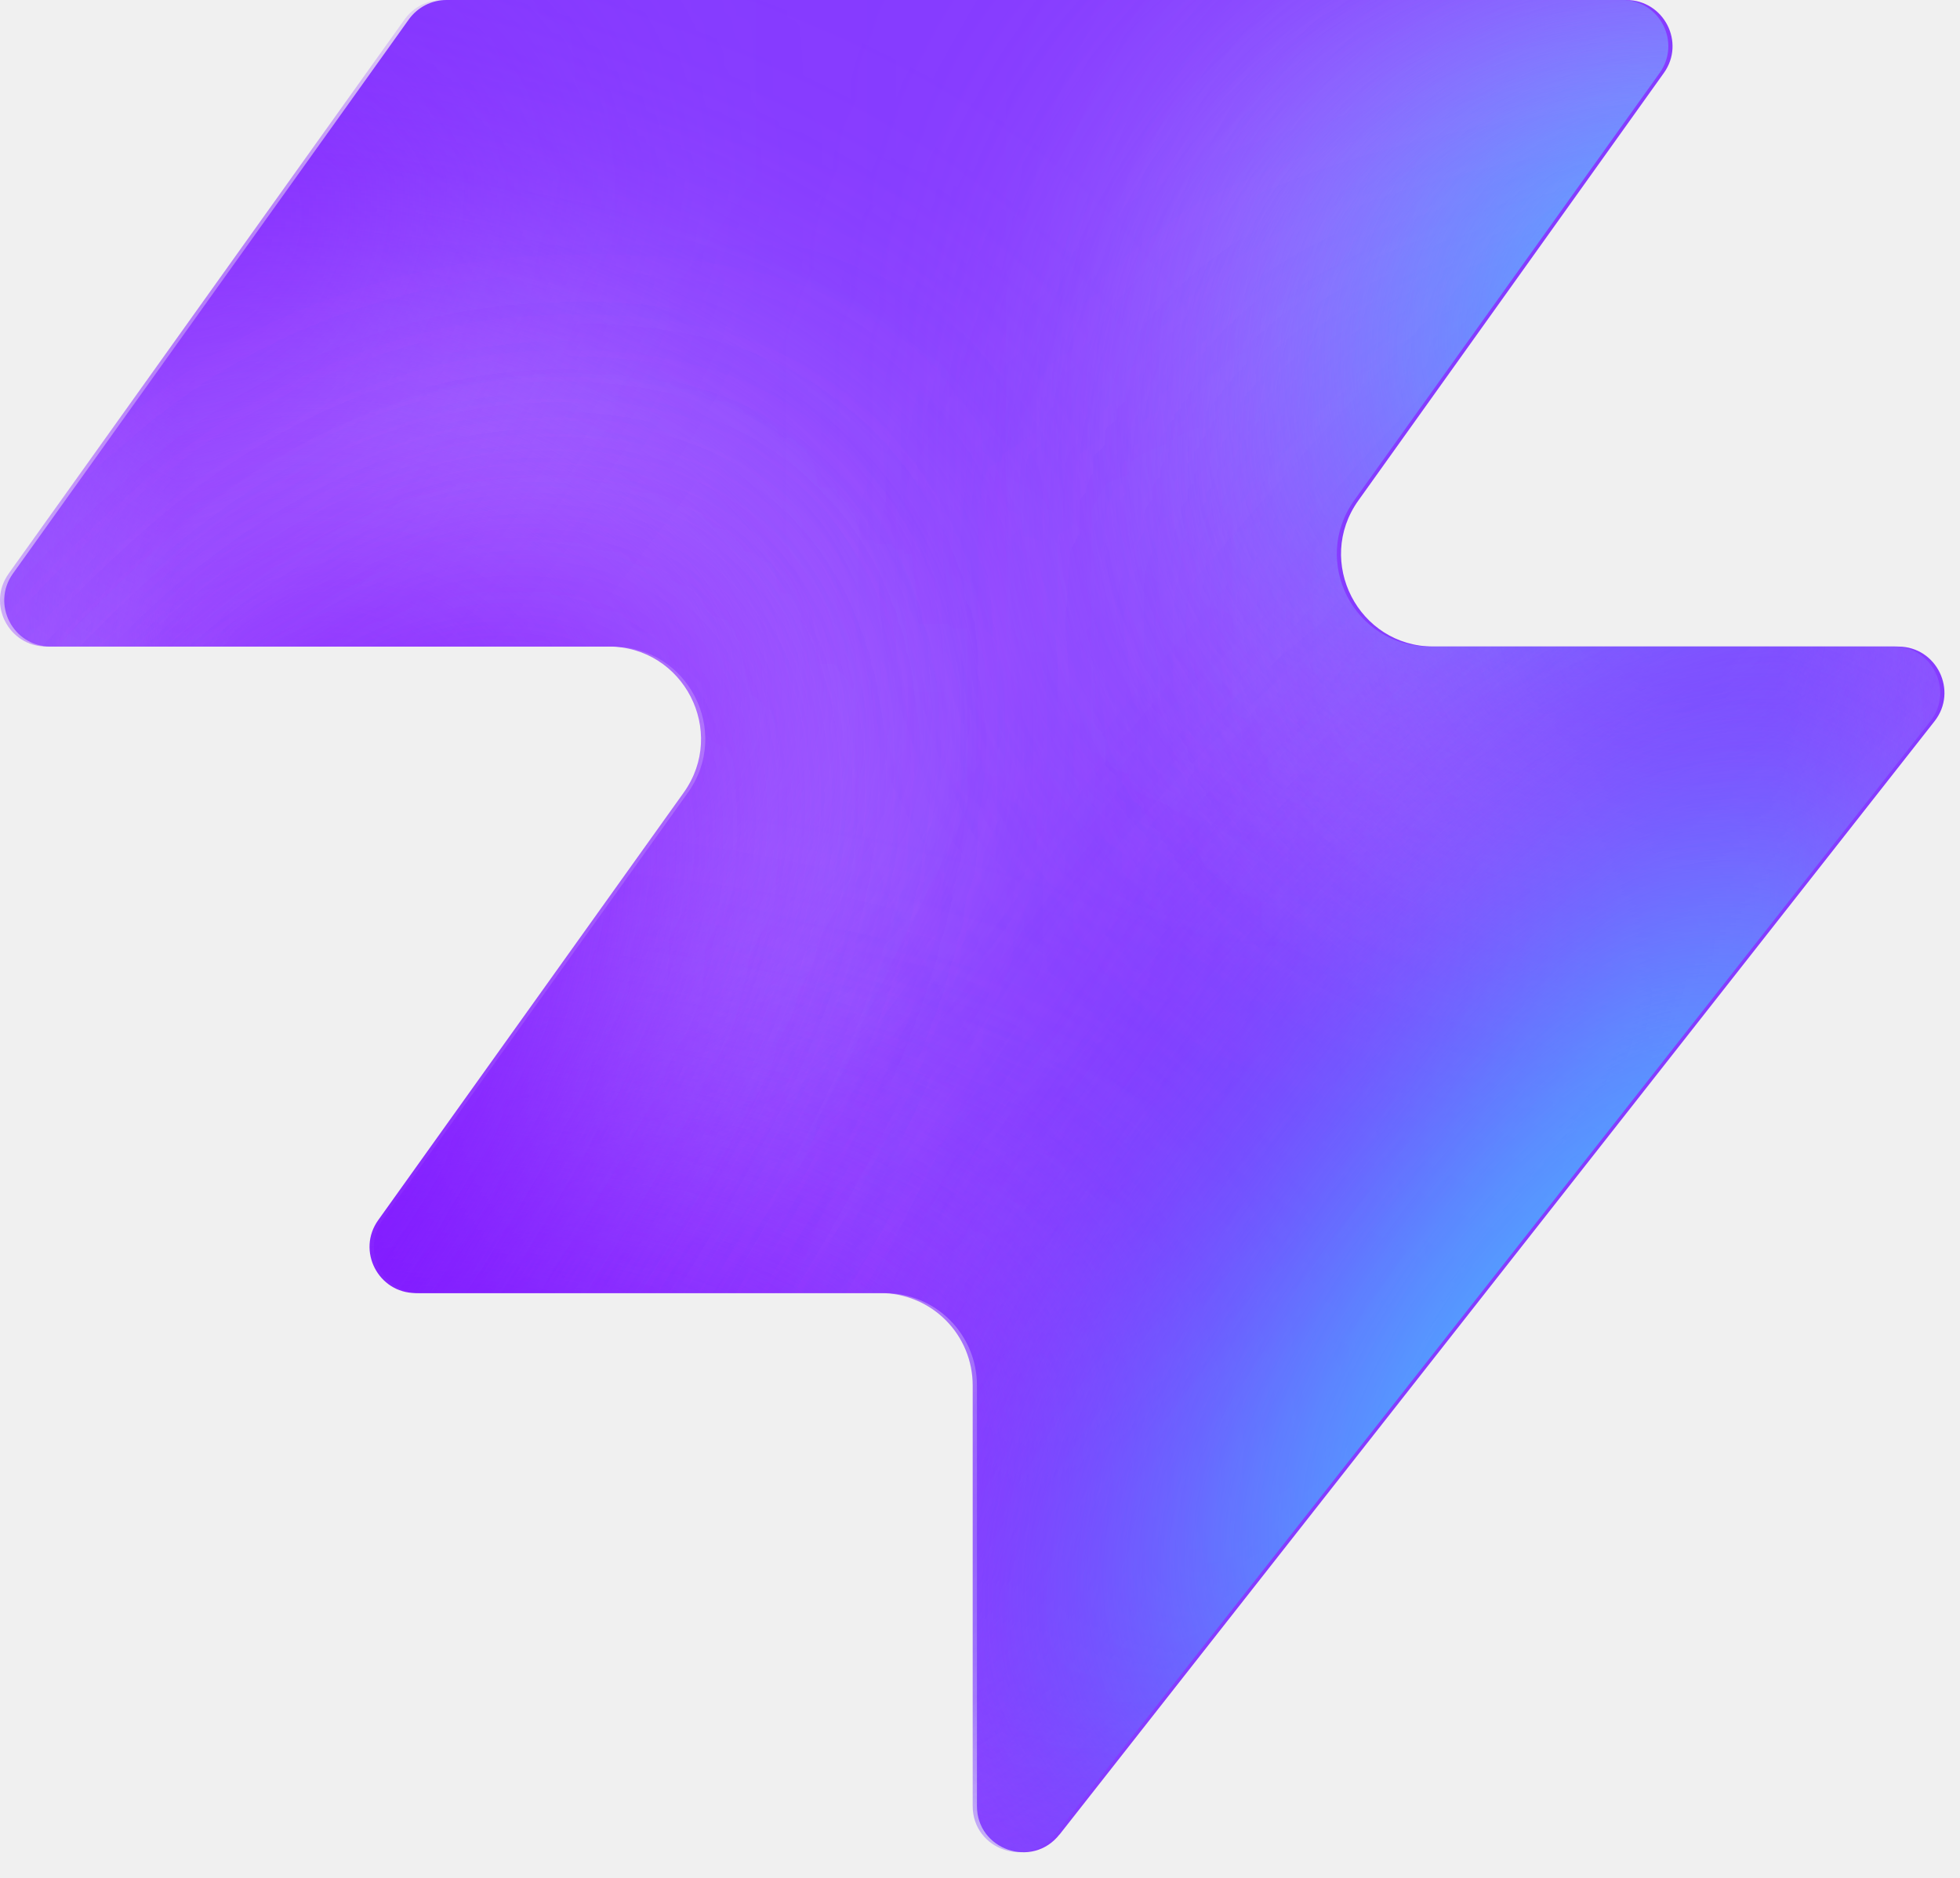
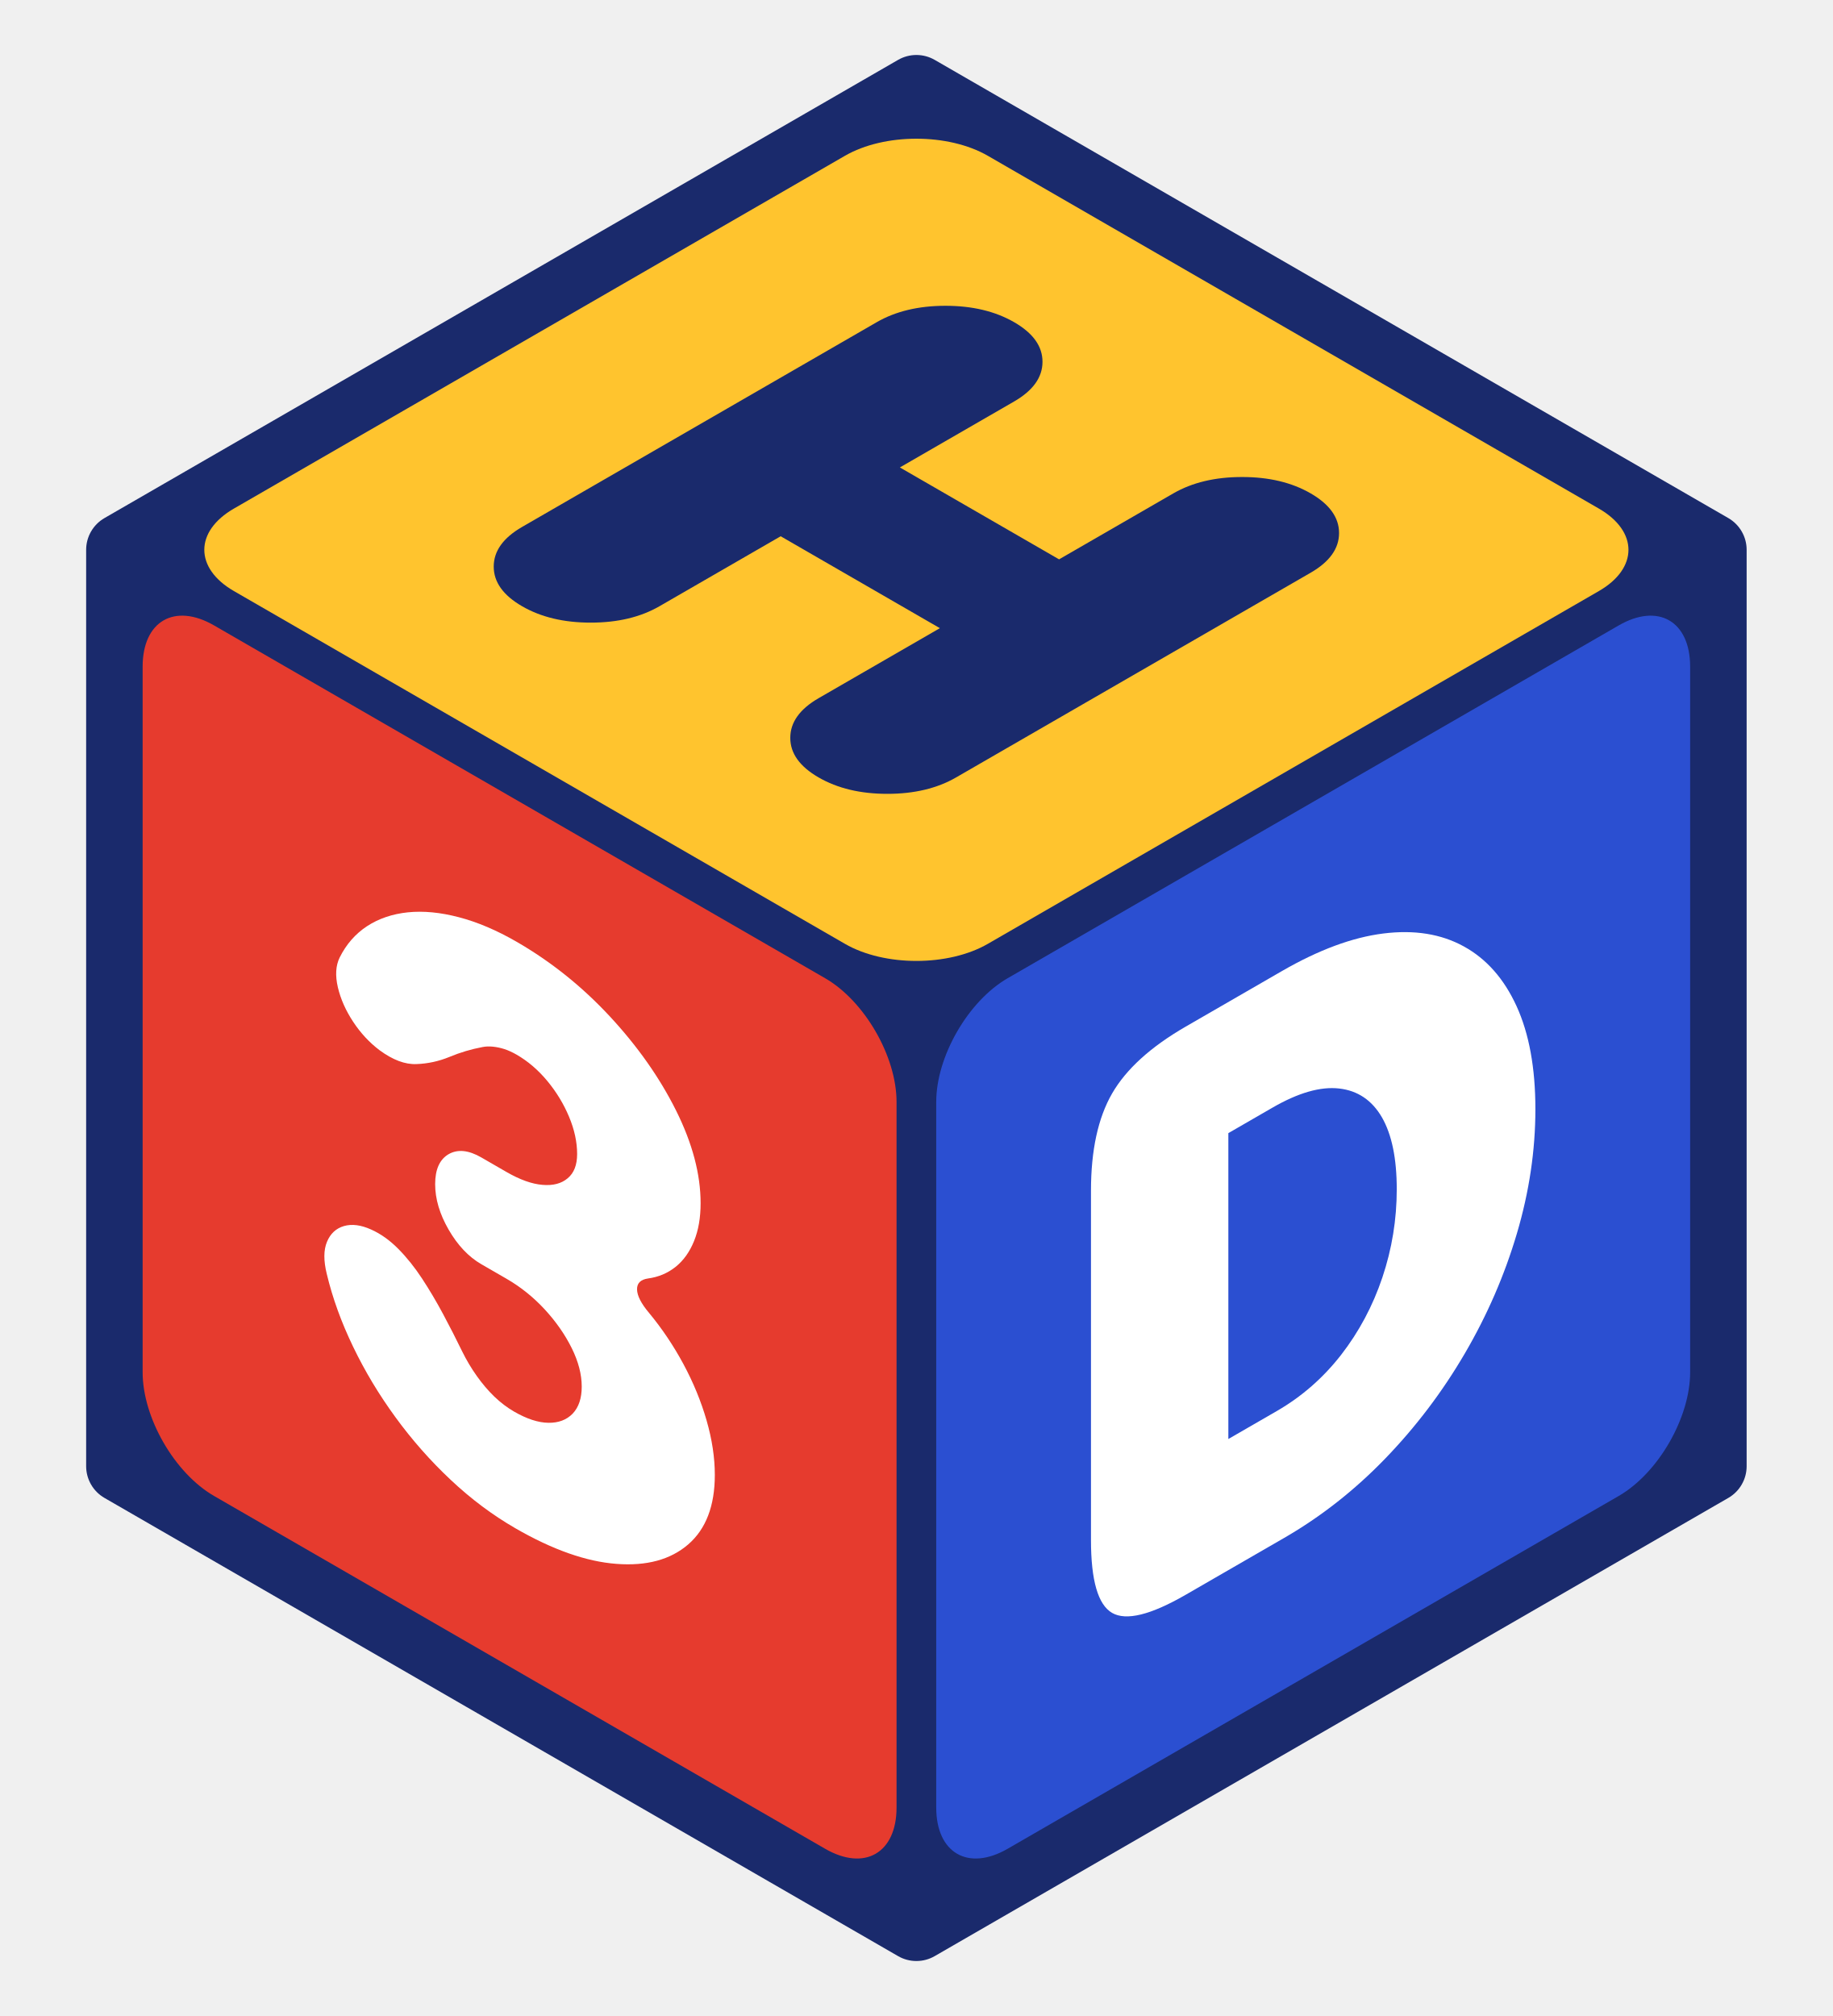
- <svg xmlns="http://www.w3.org/2000/svg" width="48" height="46" fill="none" viewBox="0 0 48 46">
-   <path fill="#863bff" d="M25.946 44.938c-.664.845-2.021.375-2.021-.698V33.937a2.26 2.26 0 0 0-2.262-2.262H10.287c-.92 0-1.456-1.04-.92-1.788l7.48-10.471c1.07-1.497 0-3.578-1.842-3.578H1.237c-.92 0-1.456-1.04-.92-1.788L10.013.474c.214-.297.556-.474.92-.474h28.894c.92 0 1.456 1.04.92 1.788l-7.48 10.471c-1.07 1.498 0 3.579 1.842 3.579h11.377c.943 0 1.473 1.088.89 1.83L25.947 44.94z" style="fill:#863bff;fill:color(display-p3 .525 .23 1);fill-opacity:1" />
-   <mask id="a" width="48" height="46" x="0" y="0" maskUnits="userSpaceOnUse" style="mask-type:alpha">
-     <path fill="#000" d="M25.842 44.938c-.664.844-2.021.375-2.021-.698V33.937a2.26 2.26 0 0 0-2.262-2.262H10.183c-.92 0-1.456-1.04-.92-1.788l7.48-10.471c1.07-1.498 0-3.579-1.842-3.579H1.133c-.92 0-1.456-1.04-.92-1.787L9.91.473c.214-.297.556-.474.92-.474h28.894c.92 0 1.456 1.04.92 1.788l-7.48 10.471c-1.07 1.498 0 3.578 1.842 3.578h11.377c.943 0 1.473 1.088.89 1.832L25.843 44.94z" style="fill:#000;fill-opacity:1" />
-   </mask>
-   <g mask="url(#a)">
-     <g filter="url(#b)">
-       <ellipse cx="5.508" cy="14.704" fill="#ede6ff" rx="5.508" ry="14.704" style="fill:#ede6ff;fill:color(display-p3 .927 .903 1);fill-opacity:1" transform="matrix(.00324 1 1 -.00324 -4.47 31.516)" />
-     </g>
-     <g filter="url(#c)">
-       <ellipse cx="10.399" cy="29.851" fill="#ede6ff" rx="10.399" ry="29.851" style="fill:#ede6ff;fill:color(display-p3 .927 .903 1);fill-opacity:1" transform="matrix(.00324 1 1 -.00324 -39.328 7.883)" />
-     </g>
-     <g filter="url(#d)">
-       <ellipse cx="5.508" cy="30.487" fill="#7e14ff" rx="5.508" ry="30.487" style="fill:#7e14ff;fill:color(display-p3 .492 .077 1);fill-opacity:1" transform="rotate(89.814 -25.913 -14.639)scale(1 -1)" />
-     </g>
-     <g filter="url(#e)">
-       <ellipse cx="5.508" cy="30.599" fill="#7e14ff" rx="5.508" ry="30.599" style="fill:#7e14ff;fill:color(display-p3 .492 .077 1);fill-opacity:1" transform="rotate(89.814 -32.644 -3.334)scale(1 -1)" />
-     </g>
-     <g filter="url(#f)">
-       <ellipse cx="5.508" cy="30.599" fill="#7e14ff" rx="5.508" ry="30.599" style="fill:#7e14ff;fill:color(display-p3 .492 .077 1);fill-opacity:1" transform="matrix(.00324 1 1 -.00324 -34.34 30.47)" />
-     </g>
-     <g filter="url(#g)">
-       <ellipse cx="14.072" cy="22.078" fill="#ede6ff" rx="14.072" ry="22.078" style="fill:#ede6ff;fill:color(display-p3 .927 .903 1);fill-opacity:1" transform="rotate(93.35 24.506 48.493)scale(-1 1)" />
-     </g>
-     <g filter="url(#h)">
-       <ellipse cx="3.47" cy="21.501" fill="#7e14ff" rx="3.47" ry="21.501" style="fill:#7e14ff;fill:color(display-p3 .492 .077 1);fill-opacity:1" transform="rotate(89.009 28.708 47.59)scale(-1 1)" />
-     </g>
-     <g filter="url(#i)">
-       <ellipse cx="3.47" cy="21.501" fill="#7e14ff" rx="3.47" ry="21.501" style="fill:#7e14ff;fill:color(display-p3 .492 .077 1);fill-opacity:1" transform="rotate(89.009 28.708 47.59)scale(-1 1)" />
-     </g>
-     <g filter="url(#j)">
-       <ellipse cx=".387" cy="8.972" fill="#7e14ff" rx="4.407" ry="29.108" style="fill:#7e14ff;fill:color(display-p3 .492 .077 1);fill-opacity:1" transform="rotate(39.51 .387 8.972)" />
-     </g>
-     <g filter="url(#k)">
-       <ellipse cx="47.523" cy="-6.092" fill="#7e14ff" rx="4.407" ry="29.108" style="fill:#7e14ff;fill:color(display-p3 .492 .077 1);fill-opacity:1" transform="rotate(37.892 47.523 -6.092)" />
-     </g>
-     <g filter="url(#l)">
-       <ellipse cx="41.412" cy="6.333" fill="#47bfff" rx="5.971" ry="9.665" style="fill:#47bfff;fill:color(display-p3 .28 .748 1);fill-opacity:1" transform="rotate(37.892 41.412 6.333)" />
-     </g>
-     <g filter="url(#m)">
-       <ellipse cx="-1.879" cy="38.332" fill="#7e14ff" rx="4.407" ry="29.108" style="fill:#7e14ff;fill:color(display-p3 .492 .077 1);fill-opacity:1" transform="rotate(37.892 -1.88 38.332)" />
-     </g>
-     <g filter="url(#n)">
-       <ellipse cx="-1.879" cy="38.332" fill="#7e14ff" rx="4.407" ry="29.108" style="fill:#7e14ff;fill:color(display-p3 .492 .077 1);fill-opacity:1" transform="rotate(37.892 -1.88 38.332)" />
-     </g>
-     <g filter="url(#o)">
-       <ellipse cx="35.651" cy="29.907" fill="#7e14ff" rx="4.407" ry="29.108" style="fill:#7e14ff;fill:color(display-p3 .492 .077 1);fill-opacity:1" transform="rotate(37.892 35.651 29.907)" />
-     </g>
-     <g filter="url(#p)">
-       <ellipse cx="38.418" cy="32.4" fill="#47bfff" rx="5.971" ry="15.297" style="fill:#47bfff;fill:color(display-p3 .28 .748 1);fill-opacity:1" transform="rotate(37.892 38.418 32.4)" />
-     </g>
+ <svg xmlns="http://www.w3.org/2000/svg" viewBox="0 0 200 220" role="img" aria-label="Isotipo Hola3D">
+   <path d="M100 10L186.6 60V160L100 210L13.4 160V60Z" fill="#1A2A6C" stroke="#1A2A6C" stroke-width="8" stroke-linejoin="round" />
+   <g transform="matrix(0.866 0.5 -0.866 0.5 100 10)">
+     <rect x="2.5" y="2.5" width="95" height="95" rx="9" fill="#FFC42E" />
+     <path d="M31.32 81Q27.74 81 25.2 78.46Q22.66 75.92 22.66 72.34L22.66 27.66Q22.66 24.08 25.2 21.54Q27.74 19 31.32 19L31.32 19Q34.9 19 37.43 21.54Q39.97 24.08 39.97 27.66L39.97 42.05L60.03 42.05L60.03 27.66Q60.03 24.08 62.57 21.54Q65.1 19 68.68 19L68.68 19Q72.26 19 74.8 21.54Q77.34 24.08 77.34 27.66L77.34 72.34Q77.34 75.92 74.8 78.46Q72.26 81 68.68 81L68.68 81Q65.1 81 62.57 78.46Q60.03 75.92 60.03 72.34L60.03 57.07L39.97 57.07L39.97 72.34Q39.97 75.92 37.43 78.46Q34.9 81 31.32 81Z" fill="#1A2A6C" />
  </g>
-   <defs>
-     <filter id="b" width="60.045" height="41.654" x="-19.77" y="16.149" color-interpolation-filters="sRGB" filterUnits="userSpaceOnUse">
-       <feFlood flood-opacity="0" result="BackgroundImageFix" />
-       <feBlend in="SourceGraphic" in2="BackgroundImageFix" result="shape" />
-       <feGaussianBlur result="effect1_foregroundBlur_2002_17158" stdDeviation="7.659" />
-     </filter>
-     <filter id="c" width="90.34" height="51.437" x="-54.613" y="-7.533" color-interpolation-filters="sRGB" filterUnits="userSpaceOnUse">
-       <feFlood flood-opacity="0" result="BackgroundImageFix" />
-       <feBlend in="SourceGraphic" in2="BackgroundImageFix" result="shape" />
-       <feGaussianBlur result="effect1_foregroundBlur_2002_17158" stdDeviation="7.659" />
-     </filter>
-     <filter id="d" width="79.355" height="29.4" x="-49.64" y="2.03" color-interpolation-filters="sRGB" filterUnits="userSpaceOnUse">
-       <feFlood flood-opacity="0" result="BackgroundImageFix" />
-       <feBlend in="SourceGraphic" in2="BackgroundImageFix" result="shape" />
-       <feGaussianBlur result="effect1_foregroundBlur_2002_17158" stdDeviation="4.596" />
-     </filter>
-     <filter id="e" width="79.579" height="29.4" x="-45.045" y="20.029" color-interpolation-filters="sRGB" filterUnits="userSpaceOnUse">
-       <feFlood flood-opacity="0" result="BackgroundImageFix" />
-       <feBlend in="SourceGraphic" in2="BackgroundImageFix" result="shape" />
-       <feGaussianBlur result="effect1_foregroundBlur_2002_17158" stdDeviation="4.596" />
-     </filter>
-     <filter id="f" width="79.579" height="29.4" x="-43.513" y="21.178" color-interpolation-filters="sRGB" filterUnits="userSpaceOnUse">
-       <feFlood flood-opacity="0" result="BackgroundImageFix" />
-       <feBlend in="SourceGraphic" in2="BackgroundImageFix" result="shape" />
-       <feGaussianBlur result="effect1_foregroundBlur_2002_17158" stdDeviation="4.596" />
-     </filter>
-     <filter id="g" width="74.749" height="58.852" x="15.756" y="-17.901" color-interpolation-filters="sRGB" filterUnits="userSpaceOnUse">
-       <feFlood flood-opacity="0" result="BackgroundImageFix" />
-       <feBlend in="SourceGraphic" in2="BackgroundImageFix" result="shape" />
-       <feGaussianBlur result="effect1_foregroundBlur_2002_17158" stdDeviation="7.659" />
-     </filter>
-     <filter id="h" width="61.377" height="25.362" x="23.548" y="2.284" color-interpolation-filters="sRGB" filterUnits="userSpaceOnUse">
-       <feFlood flood-opacity="0" result="BackgroundImageFix" />
-       <feBlend in="SourceGraphic" in2="BackgroundImageFix" result="shape" />
-       <feGaussianBlur result="effect1_foregroundBlur_2002_17158" stdDeviation="4.596" />
-     </filter>
-     <filter id="i" width="61.377" height="25.362" x="23.548" y="2.284" color-interpolation-filters="sRGB" filterUnits="userSpaceOnUse">
-       <feFlood flood-opacity="0" result="BackgroundImageFix" />
-       <feBlend in="SourceGraphic" in2="BackgroundImageFix" result="shape" />
-       <feGaussianBlur result="effect1_foregroundBlur_2002_17158" stdDeviation="4.596" />
-     </filter>
-     <filter id="j" width="56.045" height="63.649" x="-27.636" y="-22.853" color-interpolation-filters="sRGB" filterUnits="userSpaceOnUse">
-       <feFlood flood-opacity="0" result="BackgroundImageFix" />
-       <feBlend in="SourceGraphic" in2="BackgroundImageFix" result="shape" />
-       <feGaussianBlur result="effect1_foregroundBlur_2002_17158" stdDeviation="4.596" />
-     </filter>
-     <filter id="k" width="54.814" height="64.646" x="20.116" y="-38.415" color-interpolation-filters="sRGB" filterUnits="userSpaceOnUse">
-       <feFlood flood-opacity="0" result="BackgroundImageFix" />
-       <feBlend in="SourceGraphic" in2="BackgroundImageFix" result="shape" />
-       <feGaussianBlur result="effect1_foregroundBlur_2002_17158" stdDeviation="4.596" />
-     </filter>
-     <filter id="l" width="33.541" height="35.313" x="24.641" y="-11.323" color-interpolation-filters="sRGB" filterUnits="userSpaceOnUse">
-       <feFlood flood-opacity="0" result="BackgroundImageFix" />
-       <feBlend in="SourceGraphic" in2="BackgroundImageFix" result="shape" />
-       <feGaussianBlur result="effect1_foregroundBlur_2002_17158" stdDeviation="4.596" />
-     </filter>
-     <filter id="m" width="54.814" height="64.646" x="-29.286" y="6.009" color-interpolation-filters="sRGB" filterUnits="userSpaceOnUse">
-       <feFlood flood-opacity="0" result="BackgroundImageFix" />
-       <feBlend in="SourceGraphic" in2="BackgroundImageFix" result="shape" />
-       <feGaussianBlur result="effect1_foregroundBlur_2002_17158" stdDeviation="4.596" />
-     </filter>
-     <filter id="n" width="54.814" height="64.646" x="-29.286" y="6.009" color-interpolation-filters="sRGB" filterUnits="userSpaceOnUse">
-       <feFlood flood-opacity="0" result="BackgroundImageFix" />
-       <feBlend in="SourceGraphic" in2="BackgroundImageFix" result="shape" />
-       <feGaussianBlur result="effect1_foregroundBlur_2002_17158" stdDeviation="4.596" />
-     </filter>
-     <filter id="o" width="54.814" height="64.646" x="8.244" y="-2.416" color-interpolation-filters="sRGB" filterUnits="userSpaceOnUse">
-       <feFlood flood-opacity="0" result="BackgroundImageFix" />
-       <feBlend in="SourceGraphic" in2="BackgroundImageFix" result="shape" />
-       <feGaussianBlur result="effect1_foregroundBlur_2002_17158" stdDeviation="4.596" />
-     </filter>
-     <filter id="p" width="39.409" height="43.623" x="18.713" y="10.588" color-interpolation-filters="sRGB" filterUnits="userSpaceOnUse">
-       <feFlood flood-opacity="0" result="BackgroundImageFix" />
-       <feBlend in="SourceGraphic" in2="BackgroundImageFix" result="shape" />
-       <feGaussianBlur result="effect1_foregroundBlur_2002_17158" stdDeviation="4.596" />
-     </filter>
-   </defs>
+   <g transform="matrix(0.866 0.5 0 1 13.4 60)">
+     <rect x="2.5" y="2.5" width="95" height="95" rx="9" fill="#E63B2E" />
+     <path d="M74.6 63.65Q74.6 68.72 71.25 72.91Q67.9 77.09 62.2 79.56Q56.5 82.04 49.47 82.04Q45.14 82.04 41.31 80.83Q37.48 79.63 34.36 77.48Q31.24 75.34 29.02 72.45Q26.79 69.56 25.71 66.19Q25.08 64.31 25.73 62.65Q26.37 60.99 27.87 59.86Q29.37 58.74 31.28 58.53L31.28 58.53Q33.11 58.32 34.72 58.93Q36.32 59.53 37.71 60.67Q39.11 61.82 40.37 63.23Q41.64 64.65 42.77 66.1Q43.56 67.1 44.6 67.85Q45.64 68.6 46.82 69Q48.01 69.39 49.3 69.39Q51.71 69.39 53.63 68.45Q55.54 67.52 56.69 65.92Q57.83 64.31 57.83 62.4Q57.83 60.4 56.56 58.82Q55.29 57.24 53.15 56.3Q51.01 55.37 48.34 55.37L45.18 55.37Q42.77 55.37 41.06 53.66Q39.36 51.96 39.36 49.54L39.36 49.54Q39.36 47.13 41.06 45.42Q42.77 43.72 45.18 43.72L48.34 43.72Q50.88 43.72 52.88 42.86Q54.88 42.01 56.06 40.55Q57.25 39.1 57.25 37.31Q57.25 35.35 56.23 33.75Q55.21 32.15 53.48 31.21Q51.76 30.28 49.63 30.28Q48.84 30.28 48.09 30.44Q47.34 30.61 46.64 30.9Q45.93 31.19 45.31 31.61Q43.18 33.02 41.17 34.75Q39.15 36.48 37 37.62Q34.86 38.77 32.36 38.43L32.36 38.43Q30.45 38.14 29.04 37Q27.62 35.85 27.1 34.19Q26.58 32.52 27.33 30.82Q28.58 28.03 30.78 25.68Q32.99 23.33 35.92 21.6Q38.86 19.87 42.35 18.92Q45.85 17.96 49.63 17.96Q56.12 17.96 61.37 20.23Q66.61 22.5 69.71 26.32Q72.81 30.15 72.81 34.9Q72.81 37.27 71.98 39.45Q71.15 41.64 69.65 43.43Q68.15 45.21 66.19 46.42Q64.78 47.3 64.8 48.31Q64.82 49.33 66.32 50.12Q68.77 51.46 70.65 53.54Q72.52 55.62 73.56 58.22Q74.6 60.82 74.6 63.65Z" fill="#FFFFFF" />
+   </g>
+   <g transform="matrix(0.866 -0.5 0 1 100 110)">
+     <rect x="2.5" y="2.5" width="95" height="95" rx="9" fill="#2B4FD1" />
+     <path d="M78 50.04Q78 56.78 75.67 62.44Q73.34 68.1 69.1 72.26Q64.86 76.42 59.07 78.71Q53.29 81 46.34 81L33.94 81Q27.32 81 24.66 78.34Q22 75.67 22 69.06L22 30.94Q22 24.33 24.66 21.66Q27.32 19 33.94 19L46.05 19Q53 19 58.84 21.29Q64.69 23.58 68.97 27.76Q73.26 31.94 75.63 37.62Q78 43.3 78 50.04ZM39.31 33.31L39.31 66.69L45.42 66.69Q50.12 66.69 53.52 64.61Q56.91 62.52 58.72 58.76Q60.53 54.99 60.53 50.04Q60.53 45.01 58.66 41.26Q56.78 37.52 53.27 35.42Q49.75 33.31 44.88 33.31Z" fill="#FFFFFF" />
+   </g>
</svg>
